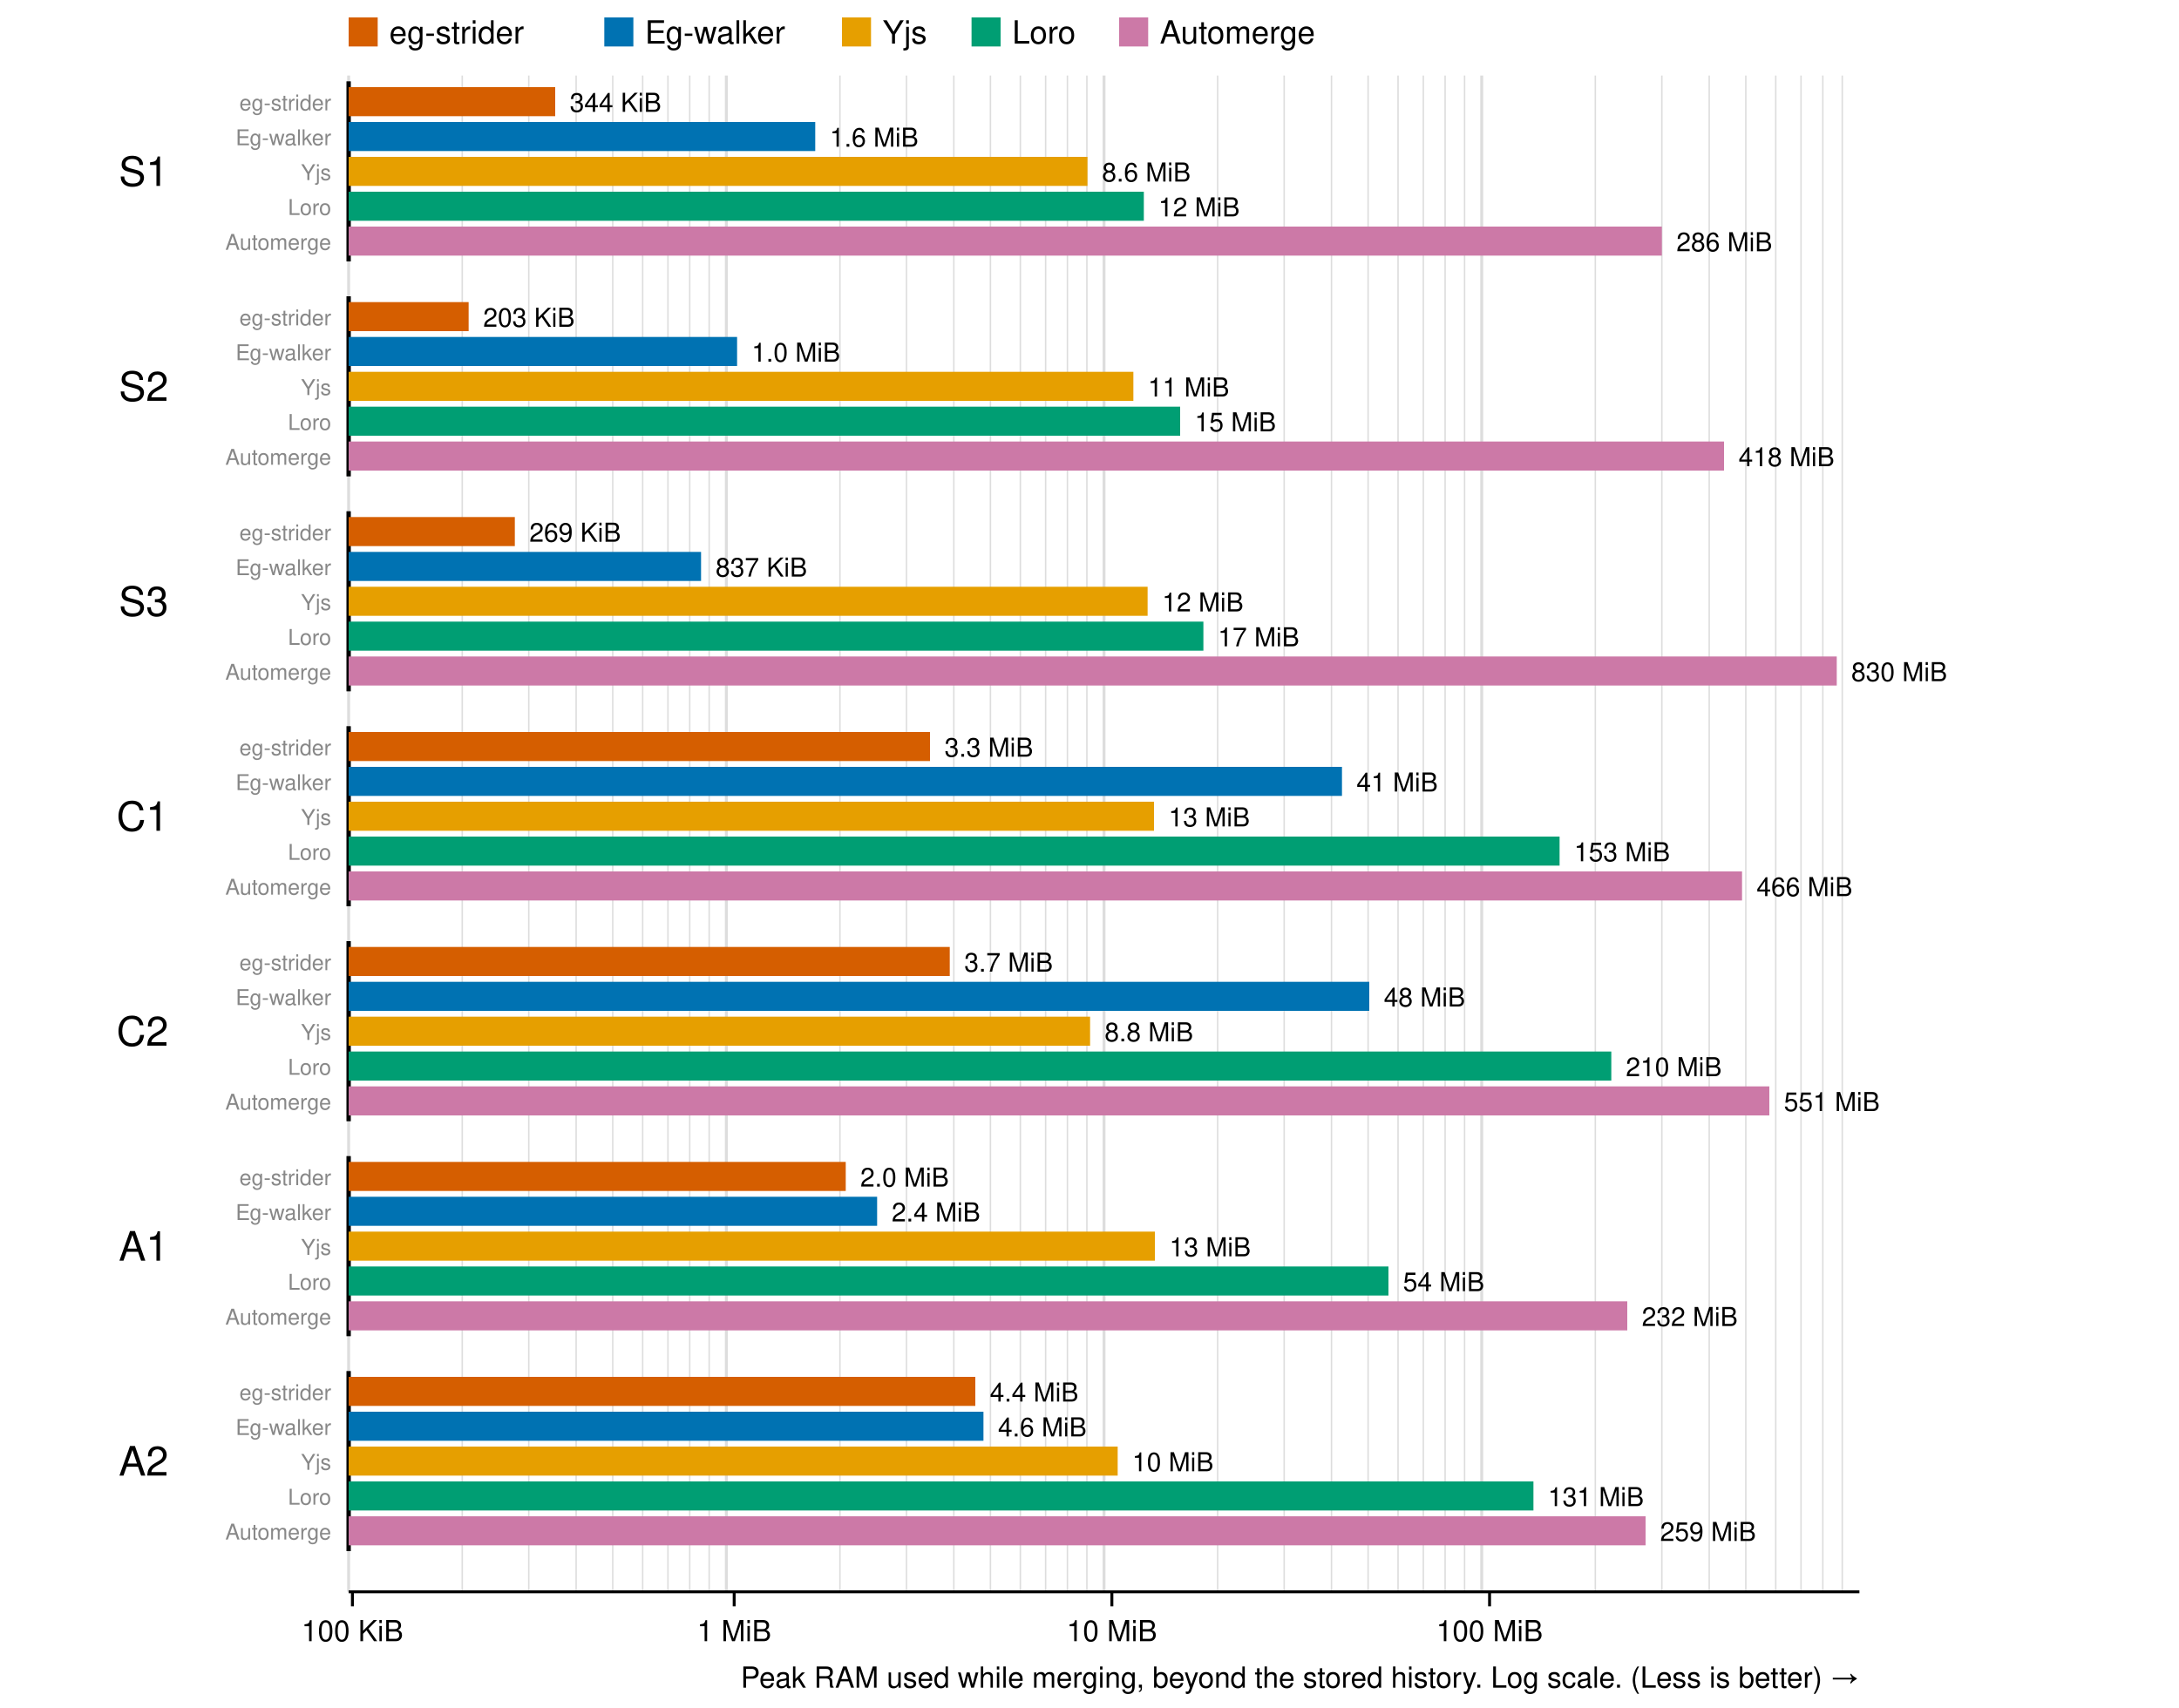
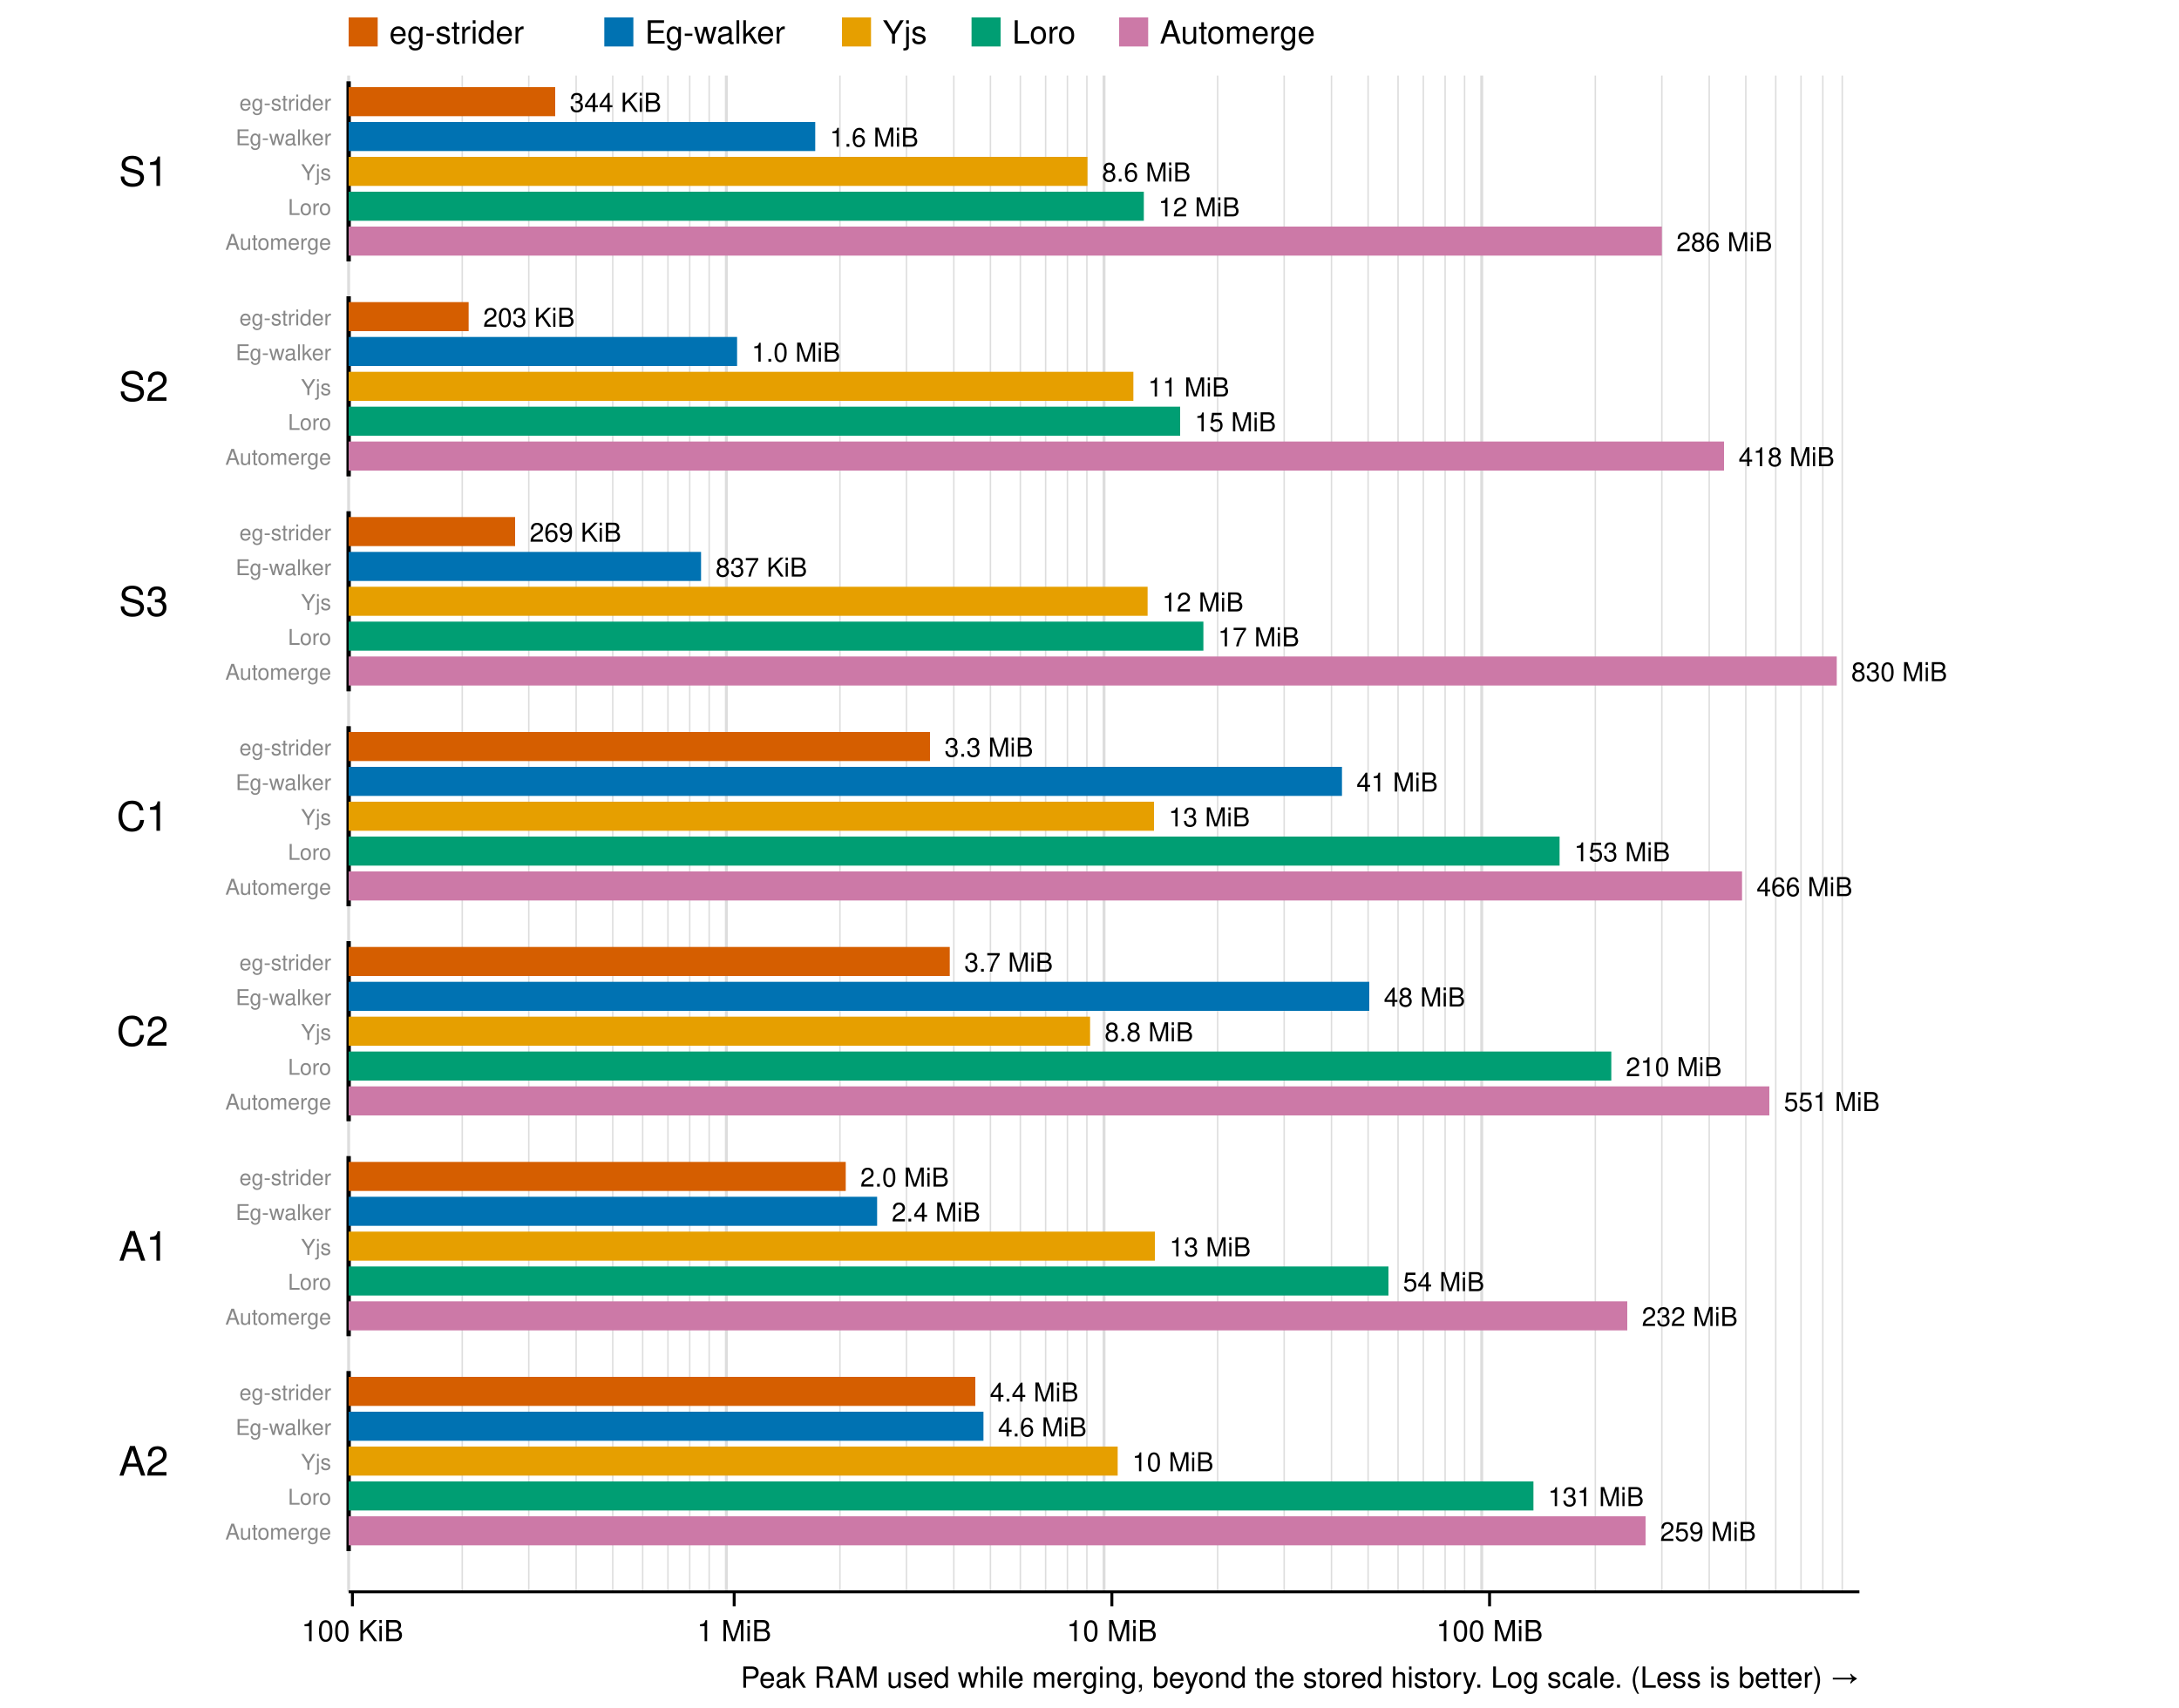
<svg xmlns="http://www.w3.org/2000/svg" viewBox="0 0 750 588" font-family="Helvetica, Arial, sans-serif">
  <rect width="750" height="588" fill="white" />
  <rect x="120" y="6" width="10" height="10" fill="#d55e00" />
  <text x="134" y="15" font-size="11">eg-strider</text>
  <rect x="208.0" y="6" width="10" height="10" fill="#0072b2" />
  <text x="222.0" y="15" font-size="11">Eg-walker</text>
  <rect x="289.8" y="6" width="10" height="10" fill="#e69f00" />
  <text x="303.8" y="15" font-size="11">Yjs</text>
  <rect x="334.4" y="6" width="10" height="10" fill="#009e73" />
  <text x="348.4" y="15" font-size="11">Loro</text>
  <rect x="385.2" y="6" width="10" height="10" fill="#cc79a7" />
  <text x="399.2" y="15" font-size="11">Automerge</text>
  <line x1="120.0" y1="26" x2="120.0" y2="548" stroke="#ddd" stroke-width="1" />
  <line x1="159.1" y1="26" x2="159.1" y2="548" stroke="#ddd" stroke-width="0.5" />
  <line x1="182.0" y1="26" x2="182.0" y2="548" stroke="#ddd" stroke-width="0.5" />
  <line x1="198.3" y1="26" x2="198.3" y2="548" stroke="#ddd" stroke-width="0.5" />
  <line x1="210.9" y1="26" x2="210.9" y2="548" stroke="#ddd" stroke-width="0.5" />
  <line x1="221.2" y1="26" x2="221.2" y2="548" stroke="#ddd" stroke-width="0.5" />
  <line x1="229.9" y1="26" x2="229.9" y2="548" stroke="#ddd" stroke-width="0.5" />
  <line x1="237.4" y1="26" x2="237.4" y2="548" stroke="#ddd" stroke-width="0.5" />
  <line x1="244.1" y1="26" x2="244.1" y2="548" stroke="#ddd" stroke-width="0.5" />
  <line x1="250.0" y1="26" x2="250.0" y2="548" stroke="#ddd" stroke-width="1" />
  <line x1="289.1" y1="26" x2="289.1" y2="548" stroke="#ddd" stroke-width="0.5" />
  <line x1="312.0" y1="26" x2="312.0" y2="548" stroke="#ddd" stroke-width="0.5" />
  <line x1="328.3" y1="26" x2="328.3" y2="548" stroke="#ddd" stroke-width="0.5" />
  <line x1="340.9" y1="26" x2="340.9" y2="548" stroke="#ddd" stroke-width="0.5" />
  <line x1="351.2" y1="26" x2="351.2" y2="548" stroke="#ddd" stroke-width="0.5" />
  <line x1="359.9" y1="26" x2="359.9" y2="548" stroke="#ddd" stroke-width="0.5" />
  <line x1="367.4" y1="26" x2="367.4" y2="548" stroke="#ddd" stroke-width="0.5" />
  <line x1="374.1" y1="26" x2="374.1" y2="548" stroke="#ddd" stroke-width="0.5" />
  <line x1="380.0" y1="26" x2="380.0" y2="548" stroke="#ddd" stroke-width="1" />
  <line x1="419.1" y1="26" x2="419.1" y2="548" stroke="#ddd" stroke-width="0.5" />
  <line x1="442.0" y1="26" x2="442.0" y2="548" stroke="#ddd" stroke-width="0.5" />
  <line x1="458.3" y1="26" x2="458.3" y2="548" stroke="#ddd" stroke-width="0.5" />
  <line x1="470.9" y1="26" x2="470.9" y2="548" stroke="#ddd" stroke-width="0.5" />
  <line x1="481.2" y1="26" x2="481.2" y2="548" stroke="#ddd" stroke-width="0.5" />
  <line x1="489.9" y1="26" x2="489.9" y2="548" stroke="#ddd" stroke-width="0.5" />
  <line x1="497.4" y1="26" x2="497.4" y2="548" stroke="#ddd" stroke-width="0.5" />
  <line x1="504.1" y1="26" x2="504.1" y2="548" stroke="#ddd" stroke-width="0.5" />
  <line x1="510.0" y1="26" x2="510.0" y2="548" stroke="#ddd" stroke-width="1" />
  <line x1="549.1" y1="26" x2="549.1" y2="548" stroke="#ddd" stroke-width="0.5" />
  <line x1="572.0" y1="26" x2="572.0" y2="548" stroke="#ddd" stroke-width="0.5" />
  <line x1="588.3" y1="26" x2="588.3" y2="548" stroke="#ddd" stroke-width="0.5" />
  <line x1="600.9" y1="26" x2="600.9" y2="548" stroke="#ddd" stroke-width="0.5" />
  <line x1="611.2" y1="26" x2="611.2" y2="548" stroke="#ddd" stroke-width="0.5" />
  <line x1="619.9" y1="26" x2="619.9" y2="548" stroke="#ddd" stroke-width="0.5" />
  <line x1="627.4" y1="26" x2="627.4" y2="548" stroke="#ddd" stroke-width="0.5" />
  <line x1="634.1" y1="26" x2="634.1" y2="548" stroke="#ddd" stroke-width="0.5" />
  <line x1="121.3" y1="548" x2="121.3" y2="553" stroke="black" />
  <text x="121.3" y="565" font-size="10" text-anchor="middle">100 KiB</text>
  <line x1="252.7" y1="548" x2="252.7" y2="553" stroke="black" />
  <text x="252.7" y="565" font-size="10" text-anchor="middle">1 MiB</text>
  <line x1="382.7" y1="548" x2="382.7" y2="553" stroke="black" />
  <text x="382.7" y="565" font-size="10" text-anchor="middle">10 MiB</text>
  <line x1="512.7" y1="548" x2="512.7" y2="553" stroke="black" />
  <text x="512.7" y="565" font-size="10" text-anchor="middle">100 MiB</text>
  <line x1="120" y1="548" x2="640" y2="548" stroke="black" />
  <text x="640" y="581" font-size="10" text-anchor="end">Peak RAM used while merging, beyond the stored history. Log scale. (Less is better) →</text>
  <text x="58" y="64.0" font-size="14" text-anchor="end">S1</text>
  <line x1="120" y1="28" x2="120" y2="90" stroke="black" stroke-width="1.5" />
  <text x="114" y="38" font-size="7.5" fill="#888" text-anchor="end">eg-strider</text>
  <rect x="120" y="30" width="71.1" height="10" fill="#d55e00" />
  <text x="196.1" y="38.5" font-size="9">344 KiB</text>
  <text x="114" y="50" font-size="7.5" fill="#888" text-anchor="end">Eg-walker</text>
  <rect x="120" y="42" width="160.6" height="10" fill="#0072b2" />
  <text x="285.6" y="50.5" font-size="9">1.6 MiB</text>
  <text x="114" y="62" font-size="7.5" fill="#888" text-anchor="end">Yjs</text>
  <rect x="120" y="54" width="254.3" height="10" fill="#e69f00" />
  <text x="379.3" y="62.5" font-size="9">8.6 MiB</text>
  <text x="114" y="74" font-size="7.5" fill="#888" text-anchor="end">Loro</text>
  <rect x="120" y="66" width="273.7" height="10" fill="#009e73" />
  <text x="398.7" y="74.5" font-size="9">12 MiB</text>
  <text x="114" y="86" font-size="7.5" fill="#888" text-anchor="end">Automerge</text>
  <rect x="120" y="78" width="452.0" height="10" fill="#cc79a7" />
  <text x="577.0" y="86.5" font-size="9">286 MiB</text>
  <text x="58" y="138.0" font-size="14" text-anchor="end">S2</text>
  <line x1="120" y1="102" x2="120" y2="164" stroke="black" stroke-width="1.5" />
  <text x="114" y="112" font-size="7.5" fill="#888" text-anchor="end">eg-strider</text>
  <rect x="120" y="104" width="41.3" height="10" fill="#d55e00" />
  <text x="166.3" y="112.5" font-size="9">203 KiB</text>
  <text x="114" y="124" font-size="7.5" fill="#888" text-anchor="end">Eg-walker</text>
  <rect x="120" y="116" width="133.7" height="10" fill="#0072b2" />
  <text x="258.7" y="124.5" font-size="9">1.0 MiB</text>
  <text x="114" y="136" font-size="7.5" fill="#888" text-anchor="end">Yjs</text>
  <rect x="120" y="128" width="270.1" height="10" fill="#e69f00" />
  <text x="395.1" y="136.5" font-size="9">11 MiB</text>
  <text x="114" y="148" font-size="7.5" fill="#888" text-anchor="end">Loro</text>
  <rect x="120" y="140" width="286.2" height="10" fill="#009e73" />
  <text x="411.2" y="148.5" font-size="9">15 MiB</text>
  <text x="114" y="160" font-size="7.5" fill="#888" text-anchor="end">Automerge</text>
  <rect x="120" y="152" width="473.4" height="10" fill="#cc79a7" />
  <text x="598.4" y="160.5" font-size="9">418 MiB</text>
  <text x="58" y="212.0" font-size="14" text-anchor="end">S3</text>
  <line x1="120" y1="176" x2="120" y2="238" stroke="black" stroke-width="1.5" />
  <text x="114" y="186" font-size="7.5" fill="#888" text-anchor="end">eg-strider</text>
-   <rect x="120" y="178" width="57.2" height="10" fill="#d55e00" />
-   <text x="182.2" y="186.5" font-size="9">269 KiB</text>
+   <rect x="120" y="178" width="57.3" height="10" fill="#d55e00" />
+   <text x="182.3" y="186.5" font-size="9">269 KiB</text>
  <text x="114" y="198" font-size="7.5" fill="#888" text-anchor="end">Eg-walker</text>
  <rect x="120" y="190" width="121.3" height="10" fill="#0072b2" />
  <text x="246.3" y="198.5" font-size="9">837 KiB</text>
  <text x="114" y="210" font-size="7.5" fill="#888" text-anchor="end">Yjs</text>
  <rect x="120" y="202" width="275.0" height="10" fill="#e69f00" />
  <text x="400.0" y="210.5" font-size="9">12 MiB</text>
  <text x="114" y="222" font-size="7.5" fill="#888" text-anchor="end">Loro</text>
  <rect x="120" y="214" width="294.2" height="10" fill="#009e73" />
  <text x="419.2" y="222.5" font-size="9">17 MiB</text>
  <text x="114" y="234" font-size="7.5" fill="#888" text-anchor="end">Automerge</text>
  <rect x="120" y="226" width="512.2" height="10" fill="#cc79a7" />
  <text x="637.2" y="234.5" font-size="9">830 MiB</text>
  <text x="58" y="286.0" font-size="14" text-anchor="end">C1</text>
  <line x1="120" y1="250" x2="120" y2="312" stroke="black" stroke-width="1.5" />
  <text x="114" y="260" font-size="7.5" fill="#888" text-anchor="end">eg-strider</text>
  <rect x="120" y="252" width="200.1" height="10" fill="#d55e00" />
  <text x="325.1" y="260.5" font-size="9">3.3 MiB</text>
  <text x="114" y="272" font-size="7.5" fill="#888" text-anchor="end">Eg-walker</text>
  <rect x="120" y="264" width="341.9" height="10" fill="#0072b2" />
  <text x="466.9" y="272.5" font-size="9">41 MiB</text>
  <text x="114" y="284" font-size="7.5" fill="#888" text-anchor="end">Yjs</text>
  <rect x="120" y="276" width="277.2" height="10" fill="#e69f00" />
  <text x="402.2" y="284.5" font-size="9">13 MiB</text>
  <text x="114" y="296" font-size="7.5" fill="#888" text-anchor="end">Loro</text>
  <rect x="120" y="288" width="416.8" height="10" fill="#009e73" />
  <text x="541.8" y="296.5" font-size="9">153 MiB</text>
  <text x="114" y="308" font-size="7.5" fill="#888" text-anchor="end">Automerge</text>
  <rect x="120" y="300" width="479.6" height="10" fill="#cc79a7" />
  <text x="604.6" y="308.5" font-size="9">466 MiB</text>
  <text x="58" y="360.0" font-size="14" text-anchor="end">C2</text>
  <line x1="120" y1="324" x2="120" y2="386" stroke="black" stroke-width="1.5" />
  <text x="114" y="334" font-size="7.5" fill="#888" text-anchor="end">eg-strider</text>
  <rect x="120" y="326" width="206.9" height="10" fill="#d55e00" />
  <text x="331.9" y="334.5" font-size="9">3.7 MiB</text>
  <text x="114" y="346" font-size="7.5" fill="#888" text-anchor="end">Eg-walker</text>
  <rect x="120" y="338" width="351.3" height="10" fill="#0072b2" />
  <text x="476.3" y="346.5" font-size="9">48 MiB</text>
  <text x="114" y="358" font-size="7.5" fill="#888" text-anchor="end">Yjs</text>
  <rect x="120" y="350" width="255.2" height="10" fill="#e69f00" />
  <text x="380.2" y="358.5" font-size="9">8.8 MiB</text>
  <text x="114" y="370" font-size="7.5" fill="#888" text-anchor="end">Loro</text>
  <rect x="120" y="362" width="434.6" height="10" fill="#009e73" />
  <text x="559.6" y="370.5" font-size="9">210 MiB</text>
  <text x="114" y="382" font-size="7.5" fill="#888" text-anchor="end">Automerge</text>
  <rect x="120" y="374" width="489.0" height="10" fill="#cc79a7" />
  <text x="614.0" y="382.5" font-size="9">551 MiB</text>
  <text x="58" y="434.0" font-size="14" text-anchor="end">A1</text>
  <line x1="120" y1="398" x2="120" y2="460" stroke="black" stroke-width="1.5" />
  <text x="114" y="408" font-size="7.5" fill="#888" text-anchor="end">eg-strider</text>
  <rect x="120" y="400" width="171.1" height="10" fill="#d55e00" />
  <text x="296.1" y="408.5" font-size="9">2.0 MiB</text>
  <text x="114" y="420" font-size="7.5" fill="#888" text-anchor="end">Eg-walker</text>
  <rect x="120" y="412" width="181.9" height="10" fill="#0072b2" />
  <text x="306.9" y="420.5" font-size="9">2.4 MiB</text>
  <text x="114" y="432" font-size="7.5" fill="#888" text-anchor="end">Yjs</text>
  <rect x="120" y="424" width="277.5" height="10" fill="#e69f00" />
  <text x="402.5" y="432.5" font-size="9">13 MiB</text>
  <text x="114" y="444" font-size="7.5" fill="#888" text-anchor="end">Loro</text>
  <rect x="120" y="436" width="357.9" height="10" fill="#009e73" />
  <text x="482.9" y="444.5" font-size="9">54 MiB</text>
  <text x="114" y="456" font-size="7.5" fill="#888" text-anchor="end">Automerge</text>
  <rect x="120" y="448" width="440.1" height="10" fill="#cc79a7" />
  <text x="565.1" y="456.5" font-size="9">232 MiB</text>
  <text x="58" y="508.0" font-size="14" text-anchor="end">A2</text>
  <line x1="120" y1="472" x2="120" y2="534" stroke="black" stroke-width="1.5" />
  <text x="114" y="482" font-size="7.5" fill="#888" text-anchor="end">eg-strider</text>
  <rect x="120" y="474" width="215.7" height="10" fill="#d55e00" />
  <text x="340.7" y="482.5" font-size="9">4.4 MiB</text>
  <text x="114" y="494" font-size="7.5" fill="#888" text-anchor="end">Eg-walker</text>
  <rect x="120" y="486" width="218.5" height="10" fill="#0072b2" />
  <text x="343.5" y="494.5" font-size="9">4.6 MiB</text>
  <text x="114" y="506" font-size="7.5" fill="#888" text-anchor="end">Yjs</text>
  <rect x="120" y="498" width="264.7" height="10" fill="#e69f00" />
  <text x="389.7" y="506.5" font-size="9">10 MiB</text>
  <text x="114" y="518" font-size="7.5" fill="#888" text-anchor="end">Loro</text>
  <rect x="120" y="510" width="407.8" height="10" fill="#009e73" />
  <text x="532.8" y="518.5" font-size="9">131 MiB</text>
  <text x="114" y="530" font-size="7.5" fill="#888" text-anchor="end">Automerge</text>
  <rect x="120" y="522" width="446.4" height="10" fill="#cc79a7" />
  <text x="571.4" y="530.5" font-size="9">259 MiB</text>
</svg>
